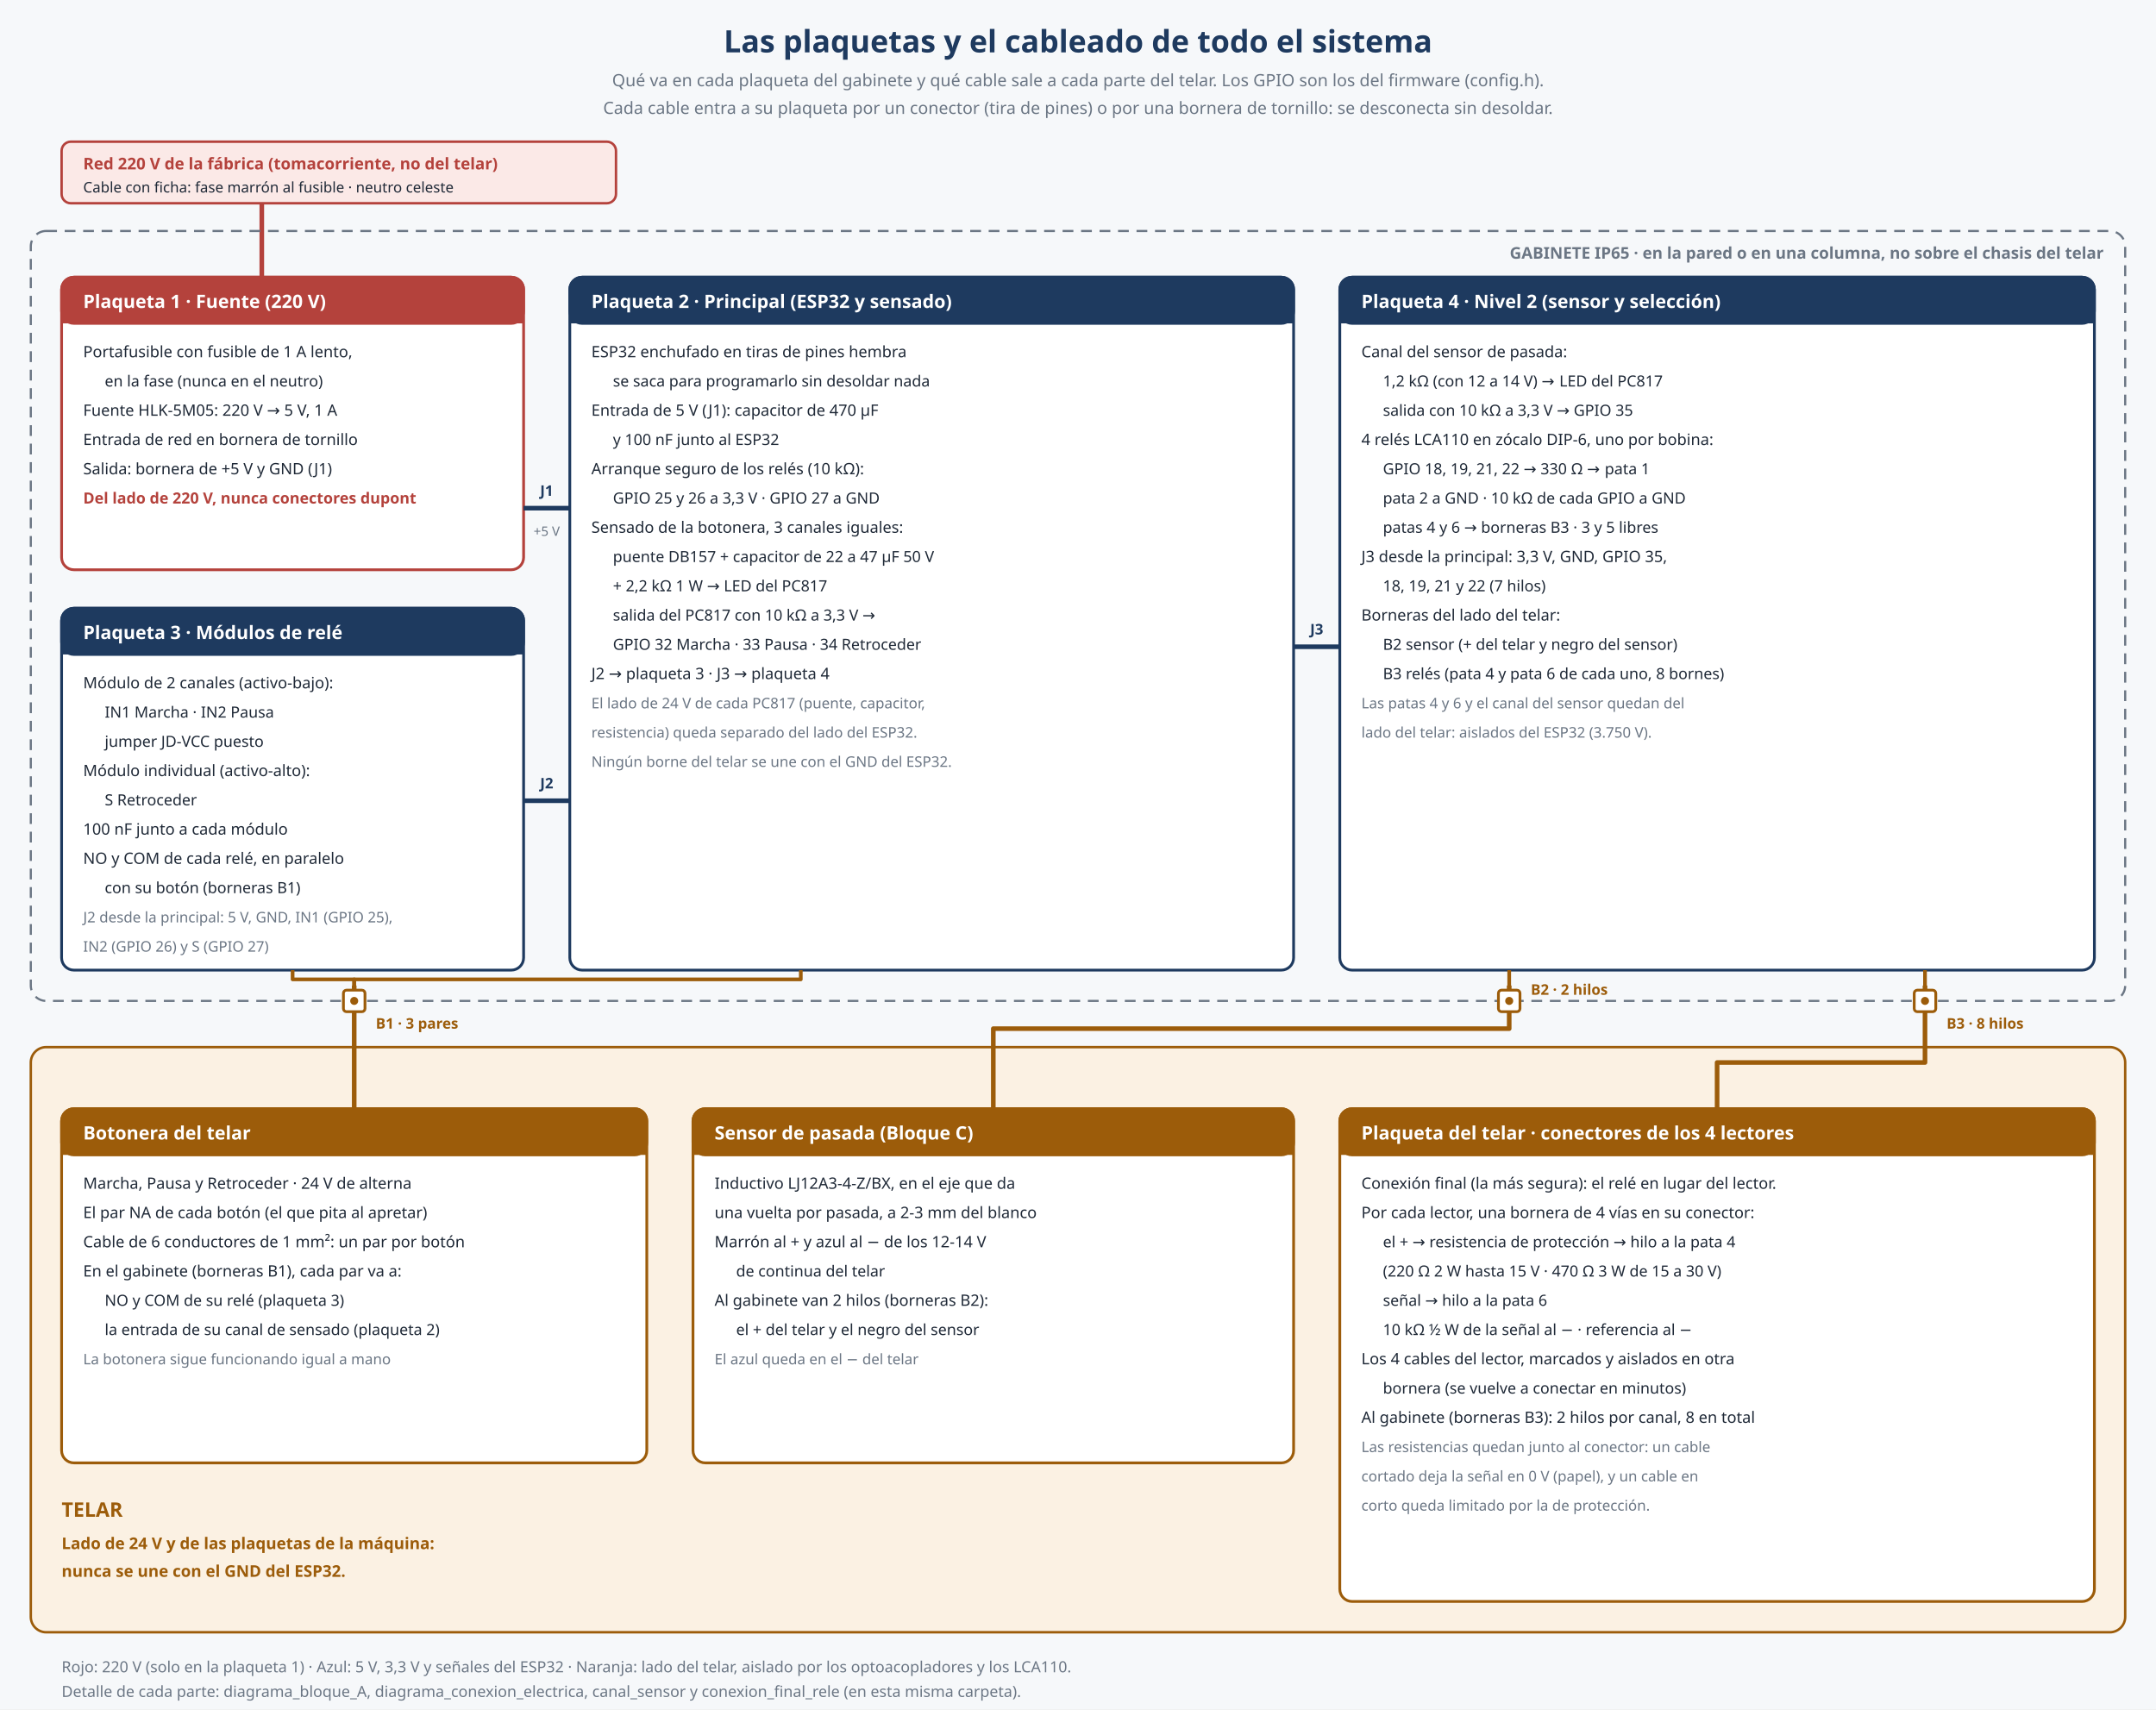
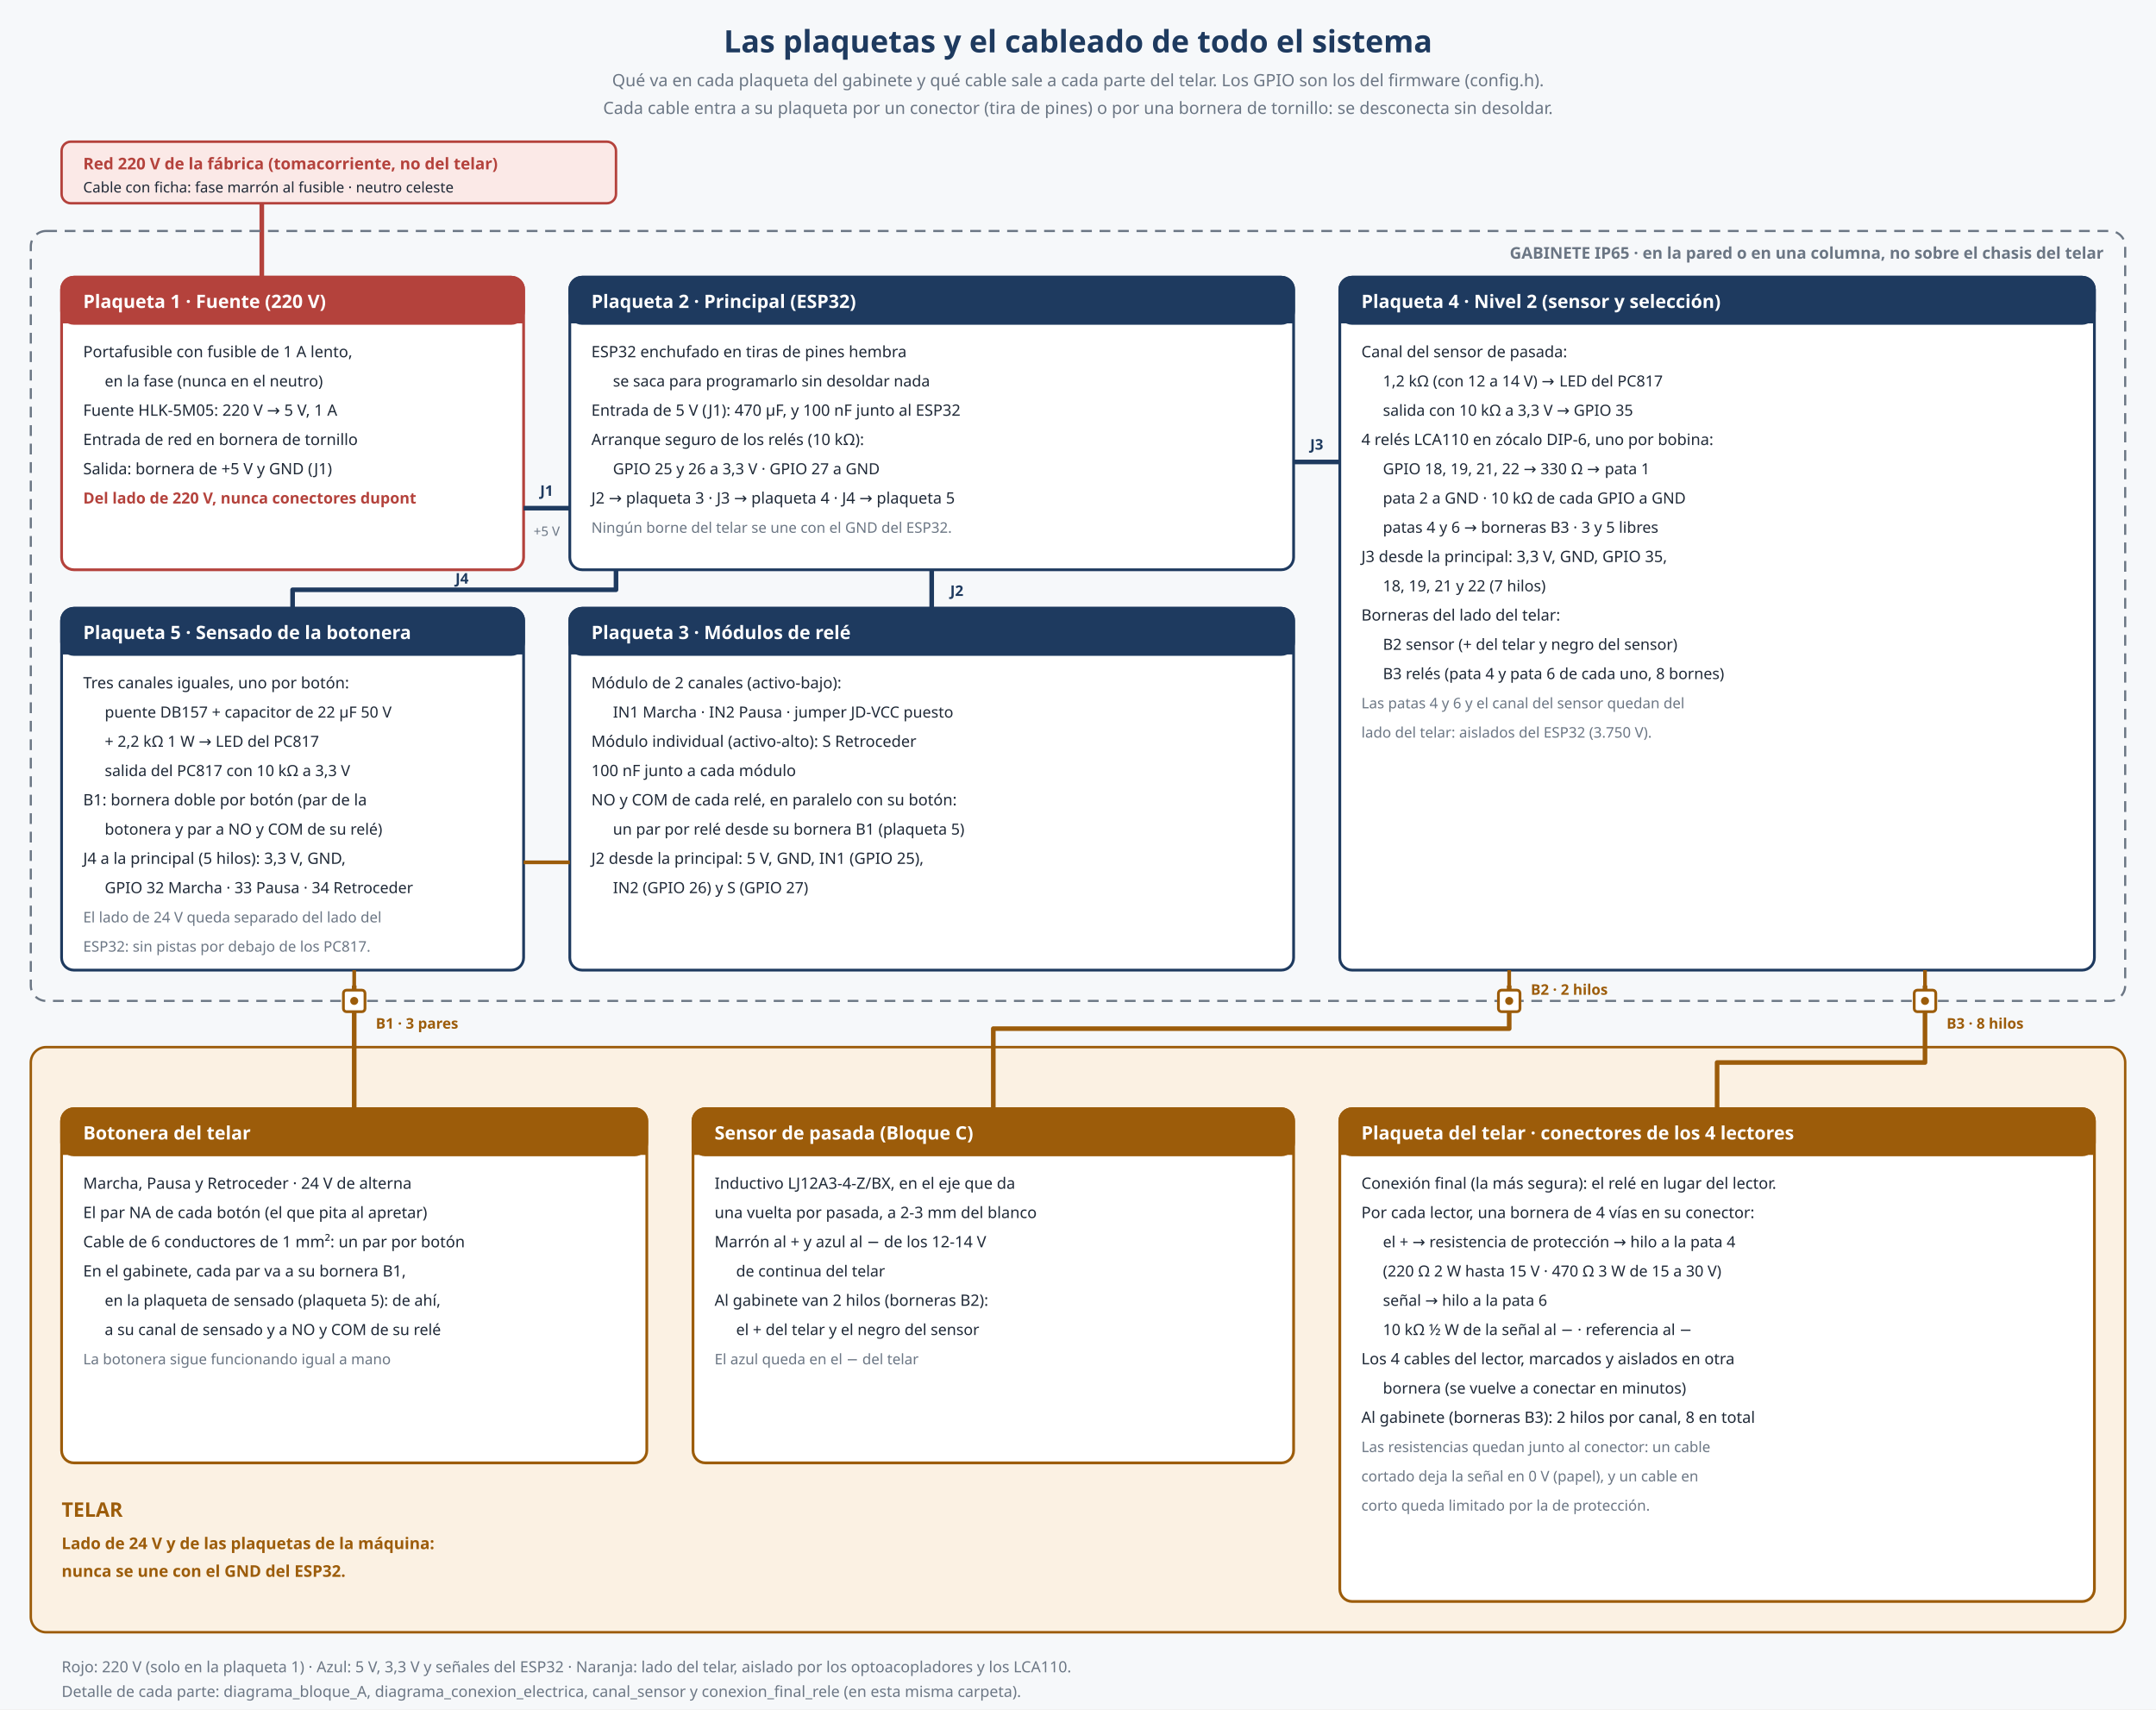
<svg xmlns="http://www.w3.org/2000/svg" viewBox="0 0 1400 1110" font-family="IBM Plex Sans, system-ui, sans-serif">
  <rect width="1400" height="1110" fill="#F6F8FA" />
  <text x="700.0" y="34" font-size="20" font-weight="bold" fill="#1E3A5F" text-anchor="middle" font-family="Questrial, IBM Plex Sans, sans-serif">Las plaquetas y el cableado de todo el sistema</text>
  <text x="700.0" y="56" font-size="11" font-weight="normal" fill="#6B7684" text-anchor="middle">Qué va en cada plaqueta del gabinete y qué cable sale a cada parte del telar. Los GPIO son los del firmware (config.h).</text>
  <text x="700.0" y="74" font-size="11" font-weight="normal" fill="#6B7684" text-anchor="middle">Cada cable entra a su plaqueta por un conector (tira de pines) o por una bornera de tornillo: se desconecta sin desoldar.</text>
  <rect x="40" y="92" width="360" height="40" rx="6" fill="#FBE9E7" stroke="#B4423C" stroke-width="1.6" />
  <text x="54" y="110" font-size="10.5" font-weight="bold" fill="#B4423C" text-anchor="start">Red 220 V de la fábrica (tomacorriente, no del telar)</text>
  <text x="54" y="125" font-size="9.5" font-weight="normal" fill="#1F2937" text-anchor="start">Cable con ficha: fase marrón al fusible · neutro celeste</text>
  <polyline points="170,132 170,180" fill="none" stroke="#B4423C" stroke-width="3" stroke-linejoin="round" />
  <rect x="20" y="150" width="1360" height="500" rx="10" fill="none" stroke="#6B7684" stroke-width="1.4" stroke-dasharray="7 5" />
  <text x="1366" y="168" font-size="10.5" font-weight="bold" fill="#6B7684" text-anchor="end">GABINETE IP65 · en la pared o en una columna, no sobre el chasis del telar</text>
  <rect x="40" y="180" width="300" height="190" rx="8" fill="#FFFFFF" stroke="#B4423C" stroke-width="1.8" />
  <rect x="40" y="180" width="300" height="30" rx="8" fill="#B4423C" stroke="#B4423C" stroke-width="1.8" />
  <rect x="40" y="196" width="300" height="14" rx="0" fill="#B4423C" stroke="#B4423C" stroke-width="0" />
  <text x="54" y="200" font-size="12" font-weight="bold" fill="#FFFFFF" text-anchor="start">Plaqueta 1 · Fuente (220 V)</text>
  <text x="54" y="232" font-size="10.2" font-weight="normal" fill="#1F2937" text-anchor="start">Portafusible con fusible de 1 A lento,</text>
  <text x="68" y="251" font-size="10" font-weight="normal" fill="#1F2937" text-anchor="start">en la fase (nunca en el neutro)</text>
  <text x="54" y="270" font-size="10.2" font-weight="normal" fill="#1F2937" text-anchor="start">Fuente HLK-5M05: 220 V → 5 V, 1 A</text>
  <text x="54" y="289" font-size="10.2" font-weight="normal" fill="#1F2937" text-anchor="start">Entrada de red en bornera de tornillo</text>
  <text x="54" y="308" font-size="10.2" font-weight="normal" fill="#1F2937" text-anchor="start">Salida: bornera de +5 V y GND (J1)</text>
  <text x="54" y="327" font-size="10" font-weight="bold" fill="#B4423C" text-anchor="start">Del lado de 220 V, nunca conectores dupont</text>
  <rect x="40" y="395" width="300" height="235" rx="8" fill="#FFFFFF" stroke="#1E3A5F" stroke-width="1.8" />
  <rect x="40" y="395" width="300" height="30" rx="8" fill="#1E3A5F" stroke="#1E3A5F" stroke-width="1.8" />
  <rect x="40" y="411" width="300" height="14" rx="0" fill="#1E3A5F" stroke="#1E3A5F" stroke-width="0" />
-   <text x="54" y="415" font-size="12" font-weight="bold" fill="#FFFFFF" text-anchor="start">Plaqueta 3 · Módulos de relé</text>
-   <text x="54" y="447" font-size="10.2" font-weight="normal" fill="#1F2937" text-anchor="start">Módulo de 2 canales (activo-bajo):</text>
-   <text x="68" y="466" font-size="10" font-weight="normal" fill="#1F2937" text-anchor="start">IN1 Marcha · IN2 Pausa</text>
-   <text x="68" y="485" font-size="10" font-weight="normal" fill="#1F2937" text-anchor="start">jumper JD-VCC puesto</text>
-   <text x="54" y="504" font-size="10.2" font-weight="normal" fill="#1F2937" text-anchor="start">Módulo individual (activo-alto):</text>
-   <text x="68" y="523" font-size="10" font-weight="normal" fill="#1F2937" text-anchor="start">S Retroceder</text>
-   <text x="54" y="542" font-size="10.2" font-weight="normal" fill="#1F2937" text-anchor="start">100 nF junto a cada módulo</text>
-   <text x="54" y="561" font-size="10.2" font-weight="normal" fill="#1F2937" text-anchor="start">NO y COM de cada relé, en paralelo</text>
-   <text x="68" y="580" font-size="10" font-weight="normal" fill="#1F2937" text-anchor="start">con su botón (borneras B1)</text>
-   <text x="54" y="599" font-size="9.5" font-weight="normal" fill="#6B7684" text-anchor="start">J2 desde la principal: 5 V, GND, IN1 (GPIO 25),</text>
-   <text x="54" y="618" font-size="9.5" font-weight="normal" fill="#6B7684" text-anchor="start">IN2 (GPIO 26) y S (GPIO 27)</text>
-   <rect x="370" y="180" width="470" height="450" rx="8" fill="#FFFFFF" stroke="#1E3A5F" stroke-width="1.8" />
+   <text x="54" y="415" font-size="12" font-weight="bold" fill="#FFFFFF" text-anchor="start">Plaqueta 5 · Sensado de la botonera</text>
+   <text x="54" y="447" font-size="10.2" font-weight="normal" fill="#1F2937" text-anchor="start">Tres canales iguales, uno por botón:</text>
+   <text x="68" y="466" font-size="10" font-weight="normal" fill="#1F2937" text-anchor="start">puente DB157 + capacitor de 22 µF 50 V</text>
+   <text x="68" y="485" font-size="10" font-weight="normal" fill="#1F2937" text-anchor="start">+ 2,2 kΩ 1 W → LED del PC817</text>
+   <text x="68" y="504" font-size="10" font-weight="normal" fill="#1F2937" text-anchor="start">salida del PC817 con 10 kΩ a 3,3 V</text>
+   <text x="54" y="523" font-size="10.2" font-weight="normal" fill="#1F2937" text-anchor="start">B1: bornera doble por botón (par de la</text>
+   <text x="68" y="542" font-size="10" font-weight="normal" fill="#1F2937" text-anchor="start">botonera y par a NO y COM de su relé)</text>
+   <text x="54" y="561" font-size="10.2" font-weight="normal" fill="#1F2937" text-anchor="start">J4 a la principal (5 hilos): 3,3 V, GND,</text>
+   <text x="68" y="580" font-size="10" font-weight="normal" fill="#1F2937" text-anchor="start">GPIO 32 Marcha · 33 Pausa · 34 Retroceder</text>
+   <text x="54" y="599" font-size="9.5" font-weight="normal" fill="#6B7684" text-anchor="start">El lado de 24 V queda separado del lado del</text>
+   <text x="54" y="618" font-size="9.5" font-weight="normal" fill="#6B7684" text-anchor="start">ESP32: sin pistas por debajo de los PC817.</text>
+   <rect x="370" y="395" width="470" height="235" rx="8" fill="#FFFFFF" stroke="#1E3A5F" stroke-width="1.8" />
+   <rect x="370" y="395" width="470" height="30" rx="8" fill="#1E3A5F" stroke="#1E3A5F" stroke-width="1.8" />
+   <rect x="370" y="411" width="470" height="14" rx="0" fill="#1E3A5F" stroke="#1E3A5F" stroke-width="0" />
+   <text x="384" y="415" font-size="12" font-weight="bold" fill="#FFFFFF" text-anchor="start">Plaqueta 3 · Módulos de relé</text>
+   <text x="384" y="447" font-size="10.2" font-weight="normal" fill="#1F2937" text-anchor="start">Módulo de 2 canales (activo-bajo):</text>
+   <text x="398" y="466" font-size="10" font-weight="normal" fill="#1F2937" text-anchor="start">IN1 Marcha · IN2 Pausa · jumper JD-VCC puesto</text>
+   <text x="384" y="485" font-size="10.2" font-weight="normal" fill="#1F2937" text-anchor="start">Módulo individual (activo-alto): S Retroceder</text>
+   <text x="384" y="504" font-size="10.2" font-weight="normal" fill="#1F2937" text-anchor="start">100 nF junto a cada módulo</text>
+   <text x="384" y="523" font-size="10.2" font-weight="normal" fill="#1F2937" text-anchor="start">NO y COM de cada relé, en paralelo con su botón:</text>
+   <text x="398" y="542" font-size="10" font-weight="normal" fill="#1F2937" text-anchor="start">un par por relé desde su bornera B1 (plaqueta 5)</text>
+   <text x="384" y="561" font-size="10.2" font-weight="normal" fill="#1F2937" text-anchor="start">J2 desde la principal: 5 V, GND, IN1 (GPIO 25),</text>
+   <text x="398" y="580" font-size="10" font-weight="normal" fill="#1F2937" text-anchor="start">IN2 (GPIO 26) y S (GPIO 27)</text>
+   <rect x="370" y="180" width="470" height="190" rx="8" fill="#FFFFFF" stroke="#1E3A5F" stroke-width="1.8" />
  <rect x="370" y="180" width="470" height="30" rx="8" fill="#1E3A5F" stroke="#1E3A5F" stroke-width="1.8" />
  <rect x="370" y="196" width="470" height="14" rx="0" fill="#1E3A5F" stroke="#1E3A5F" stroke-width="0" />
-   <text x="384" y="200" font-size="12" font-weight="bold" fill="#FFFFFF" text-anchor="start">Plaqueta 2 · Principal (ESP32 y sensado)</text>
+   <text x="384" y="200" font-size="12" font-weight="bold" fill="#FFFFFF" text-anchor="start">Plaqueta 2 · Principal (ESP32)</text>
  <text x="384" y="232" font-size="10.2" font-weight="normal" fill="#1F2937" text-anchor="start">ESP32 enchufado en tiras de pines hembra</text>
  <text x="398" y="251" font-size="10" font-weight="normal" fill="#1F2937" text-anchor="start">se saca para programarlo sin desoldar nada</text>
-   <text x="384" y="270" font-size="10.2" font-weight="normal" fill="#1F2937" text-anchor="start">Entrada de 5 V (J1): capacitor de 470 µF</text>
-   <text x="398" y="289" font-size="10" font-weight="normal" fill="#1F2937" text-anchor="start">y 100 nF junto al ESP32</text>
-   <text x="384" y="308" font-size="10.2" font-weight="normal" fill="#1F2937" text-anchor="start">Arranque seguro de los relés (10 kΩ):</text>
-   <text x="398" y="327" font-size="10" font-weight="normal" fill="#1F2937" text-anchor="start">GPIO 25 y 26 a 3,3 V · GPIO 27 a GND</text>
-   <text x="384" y="346" font-size="10.2" font-weight="normal" fill="#1F2937" text-anchor="start">Sensado de la botonera, 3 canales iguales:</text>
-   <text x="398" y="365" font-size="10" font-weight="normal" fill="#1F2937" text-anchor="start">puente DB157 + capacitor de 22 a 47 µF 50 V</text>
-   <text x="398" y="384" font-size="10" font-weight="normal" fill="#1F2937" text-anchor="start">+ 2,2 kΩ 1 W → LED del PC817</text>
-   <text x="398" y="403" font-size="10" font-weight="normal" fill="#1F2937" text-anchor="start">salida del PC817 con 10 kΩ a 3,3 V →</text>
-   <text x="398" y="422" font-size="10" font-weight="normal" fill="#1F2937" text-anchor="start">GPIO 32 Marcha · 33 Pausa · 34 Retroceder</text>
-   <text x="384" y="441" font-size="10.2" font-weight="normal" fill="#1F2937" text-anchor="start">J2 → plaqueta 3 · J3 → plaqueta 4</text>
-   <text x="384" y="460" font-size="9.5" font-weight="normal" fill="#6B7684" text-anchor="start">El lado de 24 V de cada PC817 (puente, capacitor,</text>
-   <text x="384" y="479" font-size="9.5" font-weight="normal" fill="#6B7684" text-anchor="start">resistencia) queda separado del lado del ESP32.</text>
-   <text x="384" y="498" font-size="9.5" font-weight="normal" fill="#6B7684" text-anchor="start">Ningún borne del telar se une con el GND del ESP32.</text>
+   <text x="384" y="270" font-size="10.2" font-weight="normal" fill="#1F2937" text-anchor="start">Entrada de 5 V (J1): 470 µF, y 100 nF junto al ESP32</text>
+   <text x="384" y="289" font-size="10.2" font-weight="normal" fill="#1F2937" text-anchor="start">Arranque seguro de los relés (10 kΩ):</text>
+   <text x="398" y="308" font-size="10" font-weight="normal" fill="#1F2937" text-anchor="start">GPIO 25 y 26 a 3,3 V · GPIO 27 a GND</text>
+   <text x="384" y="327" font-size="10.2" font-weight="normal" fill="#1F2937" text-anchor="start">J2 → plaqueta 3 · J3 → plaqueta 4 · J4 → plaqueta 5</text>
+   <text x="384" y="346" font-size="9.5" font-weight="normal" fill="#6B7684" text-anchor="start">Ningún borne del telar se une con el GND del ESP32.</text>
  <rect x="870" y="180" width="490" height="450" rx="8" fill="#FFFFFF" stroke="#1E3A5F" stroke-width="1.8" />
  <rect x="870" y="180" width="490" height="30" rx="8" fill="#1E3A5F" stroke="#1E3A5F" stroke-width="1.8" />
  <rect x="870" y="196" width="490" height="14" rx="0" fill="#1E3A5F" stroke="#1E3A5F" stroke-width="0" />
  <text x="884" y="200" font-size="12" font-weight="bold" fill="#FFFFFF" text-anchor="start">Plaqueta 4 · Nivel 2 (sensor y selección)</text>
  <text x="884" y="232" font-size="10.2" font-weight="normal" fill="#1F2937" text-anchor="start">Canal del sensor de pasada:</text>
  <text x="898" y="251" font-size="10" font-weight="normal" fill="#1F2937" text-anchor="start">1,2 kΩ (con 12 a 14 V) → LED del PC817</text>
  <text x="898" y="270" font-size="10" font-weight="normal" fill="#1F2937" text-anchor="start">salida con 10 kΩ a 3,3 V → GPIO 35</text>
  <text x="884" y="289" font-size="10.2" font-weight="normal" fill="#1F2937" text-anchor="start">4 relés LCA110 en zócalo DIP-6, uno por bobina:</text>
  <text x="898" y="308" font-size="10" font-weight="normal" fill="#1F2937" text-anchor="start">GPIO 18, 19, 21, 22 → 330 Ω → pata 1</text>
  <text x="898" y="327" font-size="10" font-weight="normal" fill="#1F2937" text-anchor="start">pata 2 a GND · 10 kΩ de cada GPIO a GND</text>
  <text x="898" y="346" font-size="10" font-weight="normal" fill="#1F2937" text-anchor="start">patas 4 y 6 → borneras B3 · 3 y 5 libres</text>
  <text x="884" y="365" font-size="10.2" font-weight="normal" fill="#1F2937" text-anchor="start">J3 desde la principal: 3,3 V, GND, GPIO 35,</text>
  <text x="898" y="384" font-size="10" font-weight="normal" fill="#1F2937" text-anchor="start">18, 19, 21 y 22 (7 hilos)</text>
  <text x="884" y="403" font-size="10.2" font-weight="normal" fill="#1F2937" text-anchor="start">Borneras del lado del telar:</text>
  <text x="898" y="422" font-size="10" font-weight="normal" fill="#1F2937" text-anchor="start">B2 sensor (+ del telar y negro del sensor)</text>
  <text x="898" y="441" font-size="10" font-weight="normal" fill="#1F2937" text-anchor="start">B3 relés (pata 4 y pata 6 de cada uno, 8 bornes)</text>
  <text x="884" y="460" font-size="9.5" font-weight="normal" fill="#6B7684" text-anchor="start">Las patas 4 y 6 y el canal del sensor quedan del</text>
  <text x="884" y="479" font-size="9.5" font-weight="normal" fill="#6B7684" text-anchor="start">lado del telar: aislados del ESP32 (3.750 V).</text>
  <line x1="340" y1="330" x2="370" y2="330" stroke="#1E3A5F" stroke-width="3" />
  <text x="355" y="322" font-size="9.5" font-weight="bold" fill="#1E3A5F" text-anchor="middle">J1</text>
  <text x="355" y="348" font-size="8.5" font-weight="normal" fill="#6B7684" text-anchor="middle">+5 V</text>
-   <line x1="340" y1="520" x2="370" y2="520" stroke="#1E3A5F" stroke-width="3" />
-   <text x="355" y="512" font-size="9.5" font-weight="bold" fill="#1E3A5F" text-anchor="middle">J2</text>
-   <line x1="840" y1="420" x2="870" y2="420" stroke="#1E3A5F" stroke-width="3" />
-   <text x="855" y="412" font-size="9.5" font-weight="bold" fill="#1E3A5F" text-anchor="middle">J3</text>
+   <line x1="605" y1="370" x2="605" y2="395" stroke="#1E3A5F" stroke-width="3" />
+   <text x="617" y="387" font-size="9.5" font-weight="bold" fill="#1E3A5F" text-anchor="start">J2</text>
+   <line x1="840" y1="300" x2="870" y2="300" stroke="#1E3A5F" stroke-width="3" />
+   <text x="855" y="292" font-size="9.5" font-weight="bold" fill="#1E3A5F" text-anchor="middle">J3</text>
+   <polyline points="400,370 400,383 190,383 190,395" fill="none" stroke="#1E3A5F" stroke-width="3" stroke-linejoin="round" />
+   <text x="300" y="379" font-size="9.5" font-weight="bold" fill="#1E3A5F" text-anchor="middle">J4</text>
+   <line x1="340" y1="560" x2="370" y2="560" stroke="#9C5C0A" stroke-width="2.4" />
  <rect x="20" y="680" width="1360" height="380" rx="10" fill="#FBF1E3" stroke="#9C5C0A" stroke-width="1.6" />
  <text x="40" y="985" font-size="13" font-weight="bold" fill="#9C5C0A" text-anchor="start">TELAR</text>
  <text x="40" y="1006" font-size="10.5" font-weight="bold" fill="#9C5C0A" text-anchor="start">Lado de 24 V y de las plaquetas de la máquina:</text>
  <text x="40" y="1024" font-size="10.5" font-weight="bold" fill="#9C5C0A" text-anchor="start">nunca se une con el GND del ESP32.</text>
  <rect x="40" y="720" width="380" height="230" rx="8" fill="#FFFFFF" stroke="#9C5C0A" stroke-width="1.8" />
  <rect x="40" y="720" width="380" height="30" rx="8" fill="#9C5C0A" stroke="#9C5C0A" stroke-width="1.8" />
  <rect x="40" y="736" width="380" height="14" rx="0" fill="#9C5C0A" stroke="#9C5C0A" stroke-width="0" />
  <text x="54" y="740" font-size="12" font-weight="bold" fill="#FFFFFF" text-anchor="start">Botonera del telar</text>
  <text x="54" y="772" font-size="10.2" font-weight="normal" fill="#1F2937" text-anchor="start">Marcha, Pausa y Retroceder · 24 V de alterna</text>
  <text x="54" y="791" font-size="10.2" font-weight="normal" fill="#1F2937" text-anchor="start">El par NA de cada botón (el que pita al apretar)</text>
  <text x="54" y="810" font-size="10.2" font-weight="normal" fill="#1F2937" text-anchor="start">Cable de 6 conductores de 1 mm²: un par por botón</text>
-   <text x="54" y="829" font-size="10.2" font-weight="normal" fill="#1F2937" text-anchor="start">En el gabinete (borneras B1), cada par va a:</text>
-   <text x="68" y="848" font-size="10" font-weight="normal" fill="#1F2937" text-anchor="start">NO y COM de su relé (plaqueta 3)</text>
-   <text x="68" y="867" font-size="10" font-weight="normal" fill="#1F2937" text-anchor="start">la entrada de su canal de sensado (plaqueta 2)</text>
+   <text x="54" y="829" font-size="10.2" font-weight="normal" fill="#1F2937" text-anchor="start">En el gabinete, cada par va a su bornera B1,</text>
+   <text x="68" y="848" font-size="10" font-weight="normal" fill="#1F2937" text-anchor="start">en la plaqueta de sensado (plaqueta 5): de ahí,</text>
+   <text x="68" y="867" font-size="10" font-weight="normal" fill="#1F2937" text-anchor="start">a su canal de sensado y a NO y COM de su relé</text>
  <text x="54" y="886" font-size="9.5" font-weight="normal" fill="#6B7684" text-anchor="start">La botonera sigue funcionando igual a mano</text>
  <rect x="450" y="720" width="390" height="230" rx="8" fill="#FFFFFF" stroke="#9C5C0A" stroke-width="1.8" />
  <rect x="450" y="720" width="390" height="30" rx="8" fill="#9C5C0A" stroke="#9C5C0A" stroke-width="1.8" />
  <rect x="450" y="736" width="390" height="14" rx="0" fill="#9C5C0A" stroke="#9C5C0A" stroke-width="0" />
  <text x="464" y="740" font-size="12" font-weight="bold" fill="#FFFFFF" text-anchor="start">Sensor de pasada (Bloque C)</text>
  <text x="464" y="772" font-size="10.2" font-weight="normal" fill="#1F2937" text-anchor="start">Inductivo LJ12A3-4-Z/BX, en el eje que da</text>
  <text x="464" y="791" font-size="10.2" font-weight="normal" fill="#1F2937" text-anchor="start">una vuelta por pasada, a 2-3 mm del blanco</text>
  <text x="464" y="810" font-size="10.2" font-weight="normal" fill="#1F2937" text-anchor="start">Marrón al + y azul al − de los 12-14 V</text>
  <text x="478" y="829" font-size="10" font-weight="normal" fill="#1F2937" text-anchor="start">de continua del telar</text>
  <text x="464" y="848" font-size="10.2" font-weight="normal" fill="#1F2937" text-anchor="start">Al gabinete van 2 hilos (borneras B2):</text>
  <text x="478" y="867" font-size="10" font-weight="normal" fill="#1F2937" text-anchor="start">el + del telar y el negro del sensor</text>
  <text x="464" y="886" font-size="9.5" font-weight="normal" fill="#6B7684" text-anchor="start">El azul queda en el − del telar</text>
  <rect x="870" y="720" width="490" height="320" rx="8" fill="#FFFFFF" stroke="#9C5C0A" stroke-width="1.8" />
  <rect x="870" y="720" width="490" height="30" rx="8" fill="#9C5C0A" stroke="#9C5C0A" stroke-width="1.8" />
  <rect x="870" y="736" width="490" height="14" rx="0" fill="#9C5C0A" stroke="#9C5C0A" stroke-width="0" />
  <text x="884" y="740" font-size="12" font-weight="bold" fill="#FFFFFF" text-anchor="start">Plaqueta del telar · conectores de los 4 lectores</text>
  <text x="884" y="772" font-size="10.2" font-weight="normal" fill="#1F2937" text-anchor="start">Conexión final (la más segura): el relé en lugar del lector.</text>
  <text x="884" y="791" font-size="10.2" font-weight="normal" fill="#1F2937" text-anchor="start">Por cada lector, una bornera de 4 vías en su conector:</text>
  <text x="898" y="810" font-size="10" font-weight="normal" fill="#1F2937" text-anchor="start">el + → resistencia de protección → hilo a la pata 4</text>
  <text x="898" y="829" font-size="10" font-weight="normal" fill="#1F2937" text-anchor="start">(220 Ω 2 W hasta 15 V · 470 Ω 3 W de 15 a 30 V)</text>
  <text x="898" y="848" font-size="10" font-weight="normal" fill="#1F2937" text-anchor="start">señal → hilo a la pata 6</text>
  <text x="898" y="867" font-size="10" font-weight="normal" fill="#1F2937" text-anchor="start">10 kΩ ½ W de la señal al − · referencia al −</text>
  <text x="884" y="886" font-size="10.2" font-weight="normal" fill="#1F2937" text-anchor="start">Los 4 cables del lector, marcados y aislados en otra</text>
  <text x="898" y="905" font-size="10" font-weight="normal" fill="#1F2937" text-anchor="start">bornera (se vuelve a conectar en minutos)</text>
  <text x="884" y="924" font-size="10.2" font-weight="normal" fill="#1F2937" text-anchor="start">Al gabinete (borneras B3): 2 hilos por canal, 8 en total</text>
  <text x="884" y="943" font-size="9.5" font-weight="normal" fill="#6B7684" text-anchor="start">Las resistencias quedan junto al conector: un cable</text>
  <text x="884" y="962" font-size="9.5" font-weight="normal" fill="#6B7684" text-anchor="start">cortado deja la señal en 0 V (papel), y un cable en</text>
  <text x="884" y="981" font-size="9.5" font-weight="normal" fill="#6B7684" text-anchor="start">corto queda limitado por la de protección.</text>
  <polyline points="230,720 230,668 230,640" fill="none" stroke="#9C5C0A" stroke-width="3" stroke-linejoin="round" />
  <rect x="223" y="643" width="14" height="14" rx="2" fill="#FFFFFF" stroke="#9C5C0A" stroke-width="1.8" />
  <circle cx="230" cy="650" r="2.6" fill="#9C5C0A" />
  <text x="244" y="668" font-size="9.5" font-weight="bold" fill="#9C5C0A" text-anchor="start">B1 · 3 pares</text>
-   <polyline points="230,643 230,636 190,636 190,630" fill="none" stroke="#9C5C0A" stroke-width="2.4" stroke-linejoin="round" />
-   <polyline points="230,643 230,636 520,636 520,630" fill="none" stroke="#9C5C0A" stroke-width="2.4" stroke-linejoin="round" />
+   <polyline points="230,643 230,630" fill="none" stroke="#9C5C0A" stroke-width="2.4" stroke-linejoin="round" />
  <polyline points="645,720 645,668 980,668 980,640" fill="none" stroke="#9C5C0A" stroke-width="3" stroke-linejoin="round" />
  <rect x="973" y="643" width="14" height="14" rx="2" fill="#FFFFFF" stroke="#9C5C0A" stroke-width="1.8" />
  <circle cx="980" cy="650" r="2.6" fill="#9C5C0A" />
  <text x="994" y="646" font-size="9.5" font-weight="bold" fill="#9C5C0A" text-anchor="start">B2 · 2 hilos</text>
  <polyline points="980,643 980,630" fill="none" stroke="#9C5C0A" stroke-width="2.4" stroke-linejoin="round" />
  <polyline points="1115,720 1115,690 1250,690 1250,640" fill="none" stroke="#9C5C0A" stroke-width="3" stroke-linejoin="round" />
  <rect x="1243" y="643" width="14" height="14" rx="2" fill="#FFFFFF" stroke="#9C5C0A" stroke-width="1.8" />
  <circle cx="1250" cy="650" r="2.6" fill="#9C5C0A" />
  <text x="1264" y="668" font-size="9.5" font-weight="bold" fill="#9C5C0A" text-anchor="start">B3 · 8 hilos</text>
  <polyline points="1250,643 1250,630" fill="none" stroke="#9C5C0A" stroke-width="2.4" stroke-linejoin="round" />
  <text x="40" y="1086" font-size="10" font-weight="normal" fill="#6B7684" text-anchor="start">Rojo: 220 V (solo en la plaqueta 1) · Azul: 5 V, 3,3 V y señales del ESP32 · Naranja: lado del telar, aislado por los optoacopladores y los LCA110.</text>
  <text x="40" y="1102" font-size="10" font-weight="normal" fill="#6B7684" text-anchor="start">Detalle de cada parte: diagrama_bloque_A, diagrama_conexion_electrica, canal_sensor y conexion_final_rele (en esta misma carpeta).</text>
</svg>
